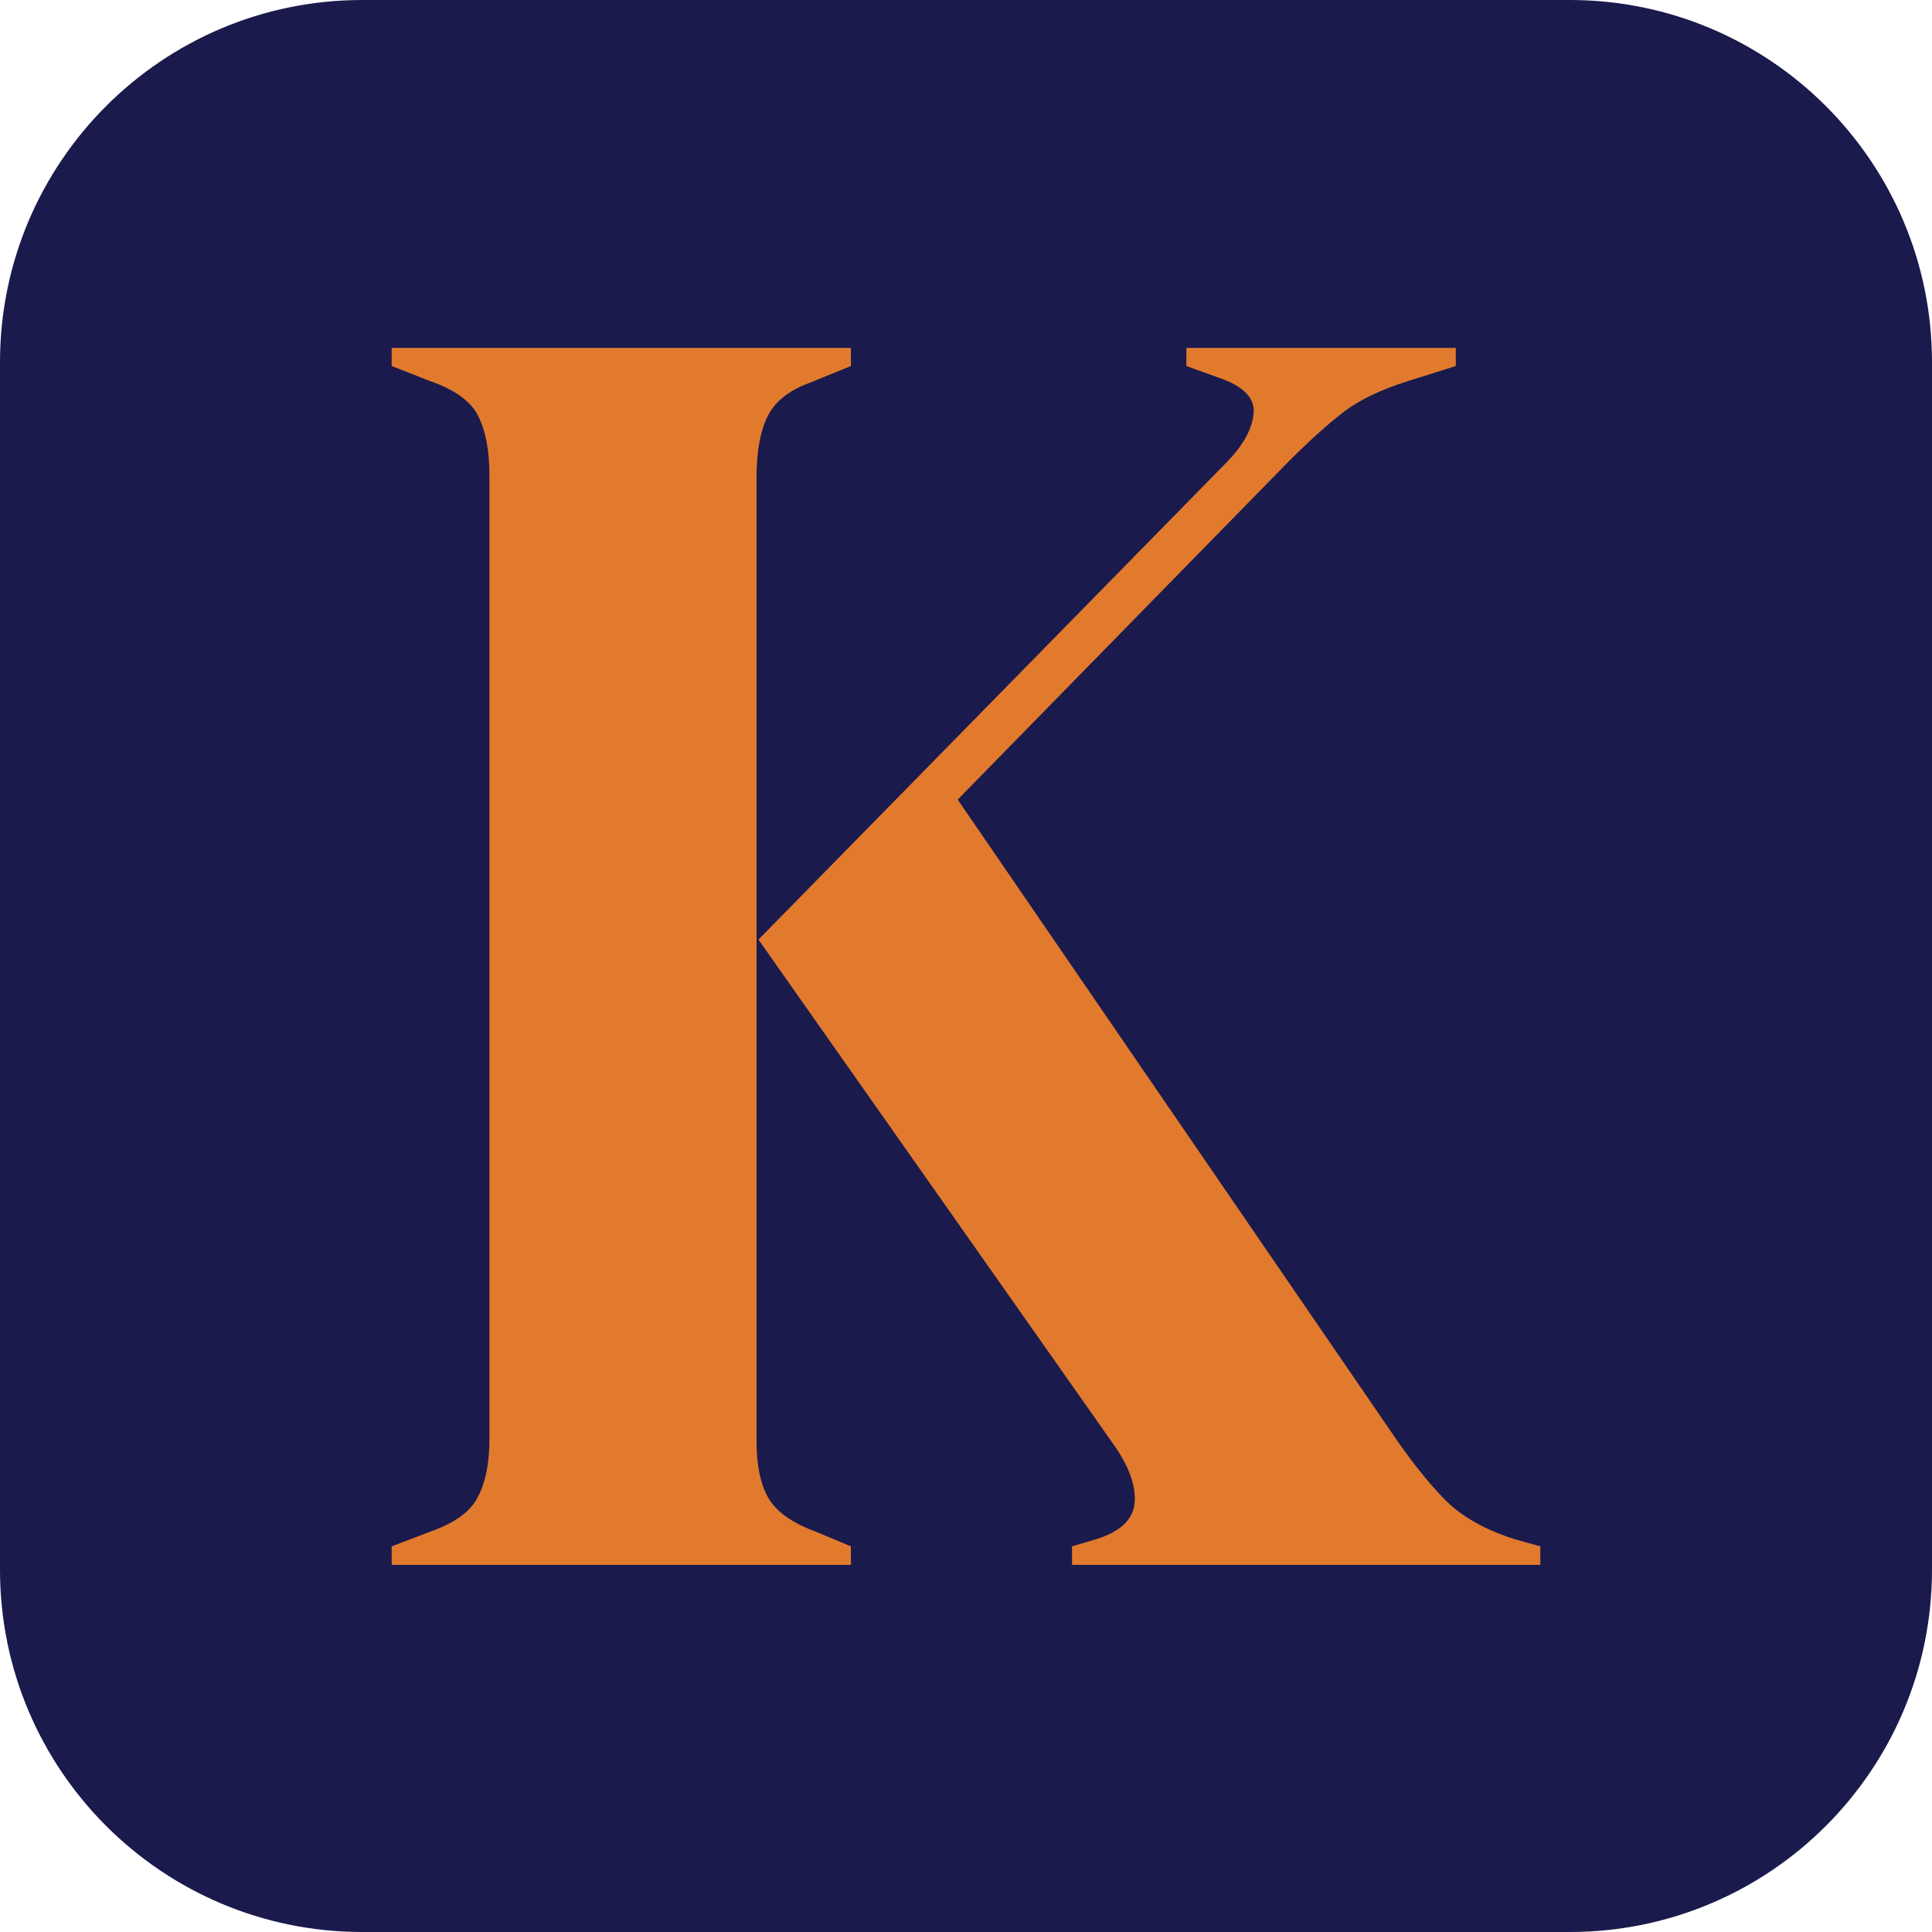
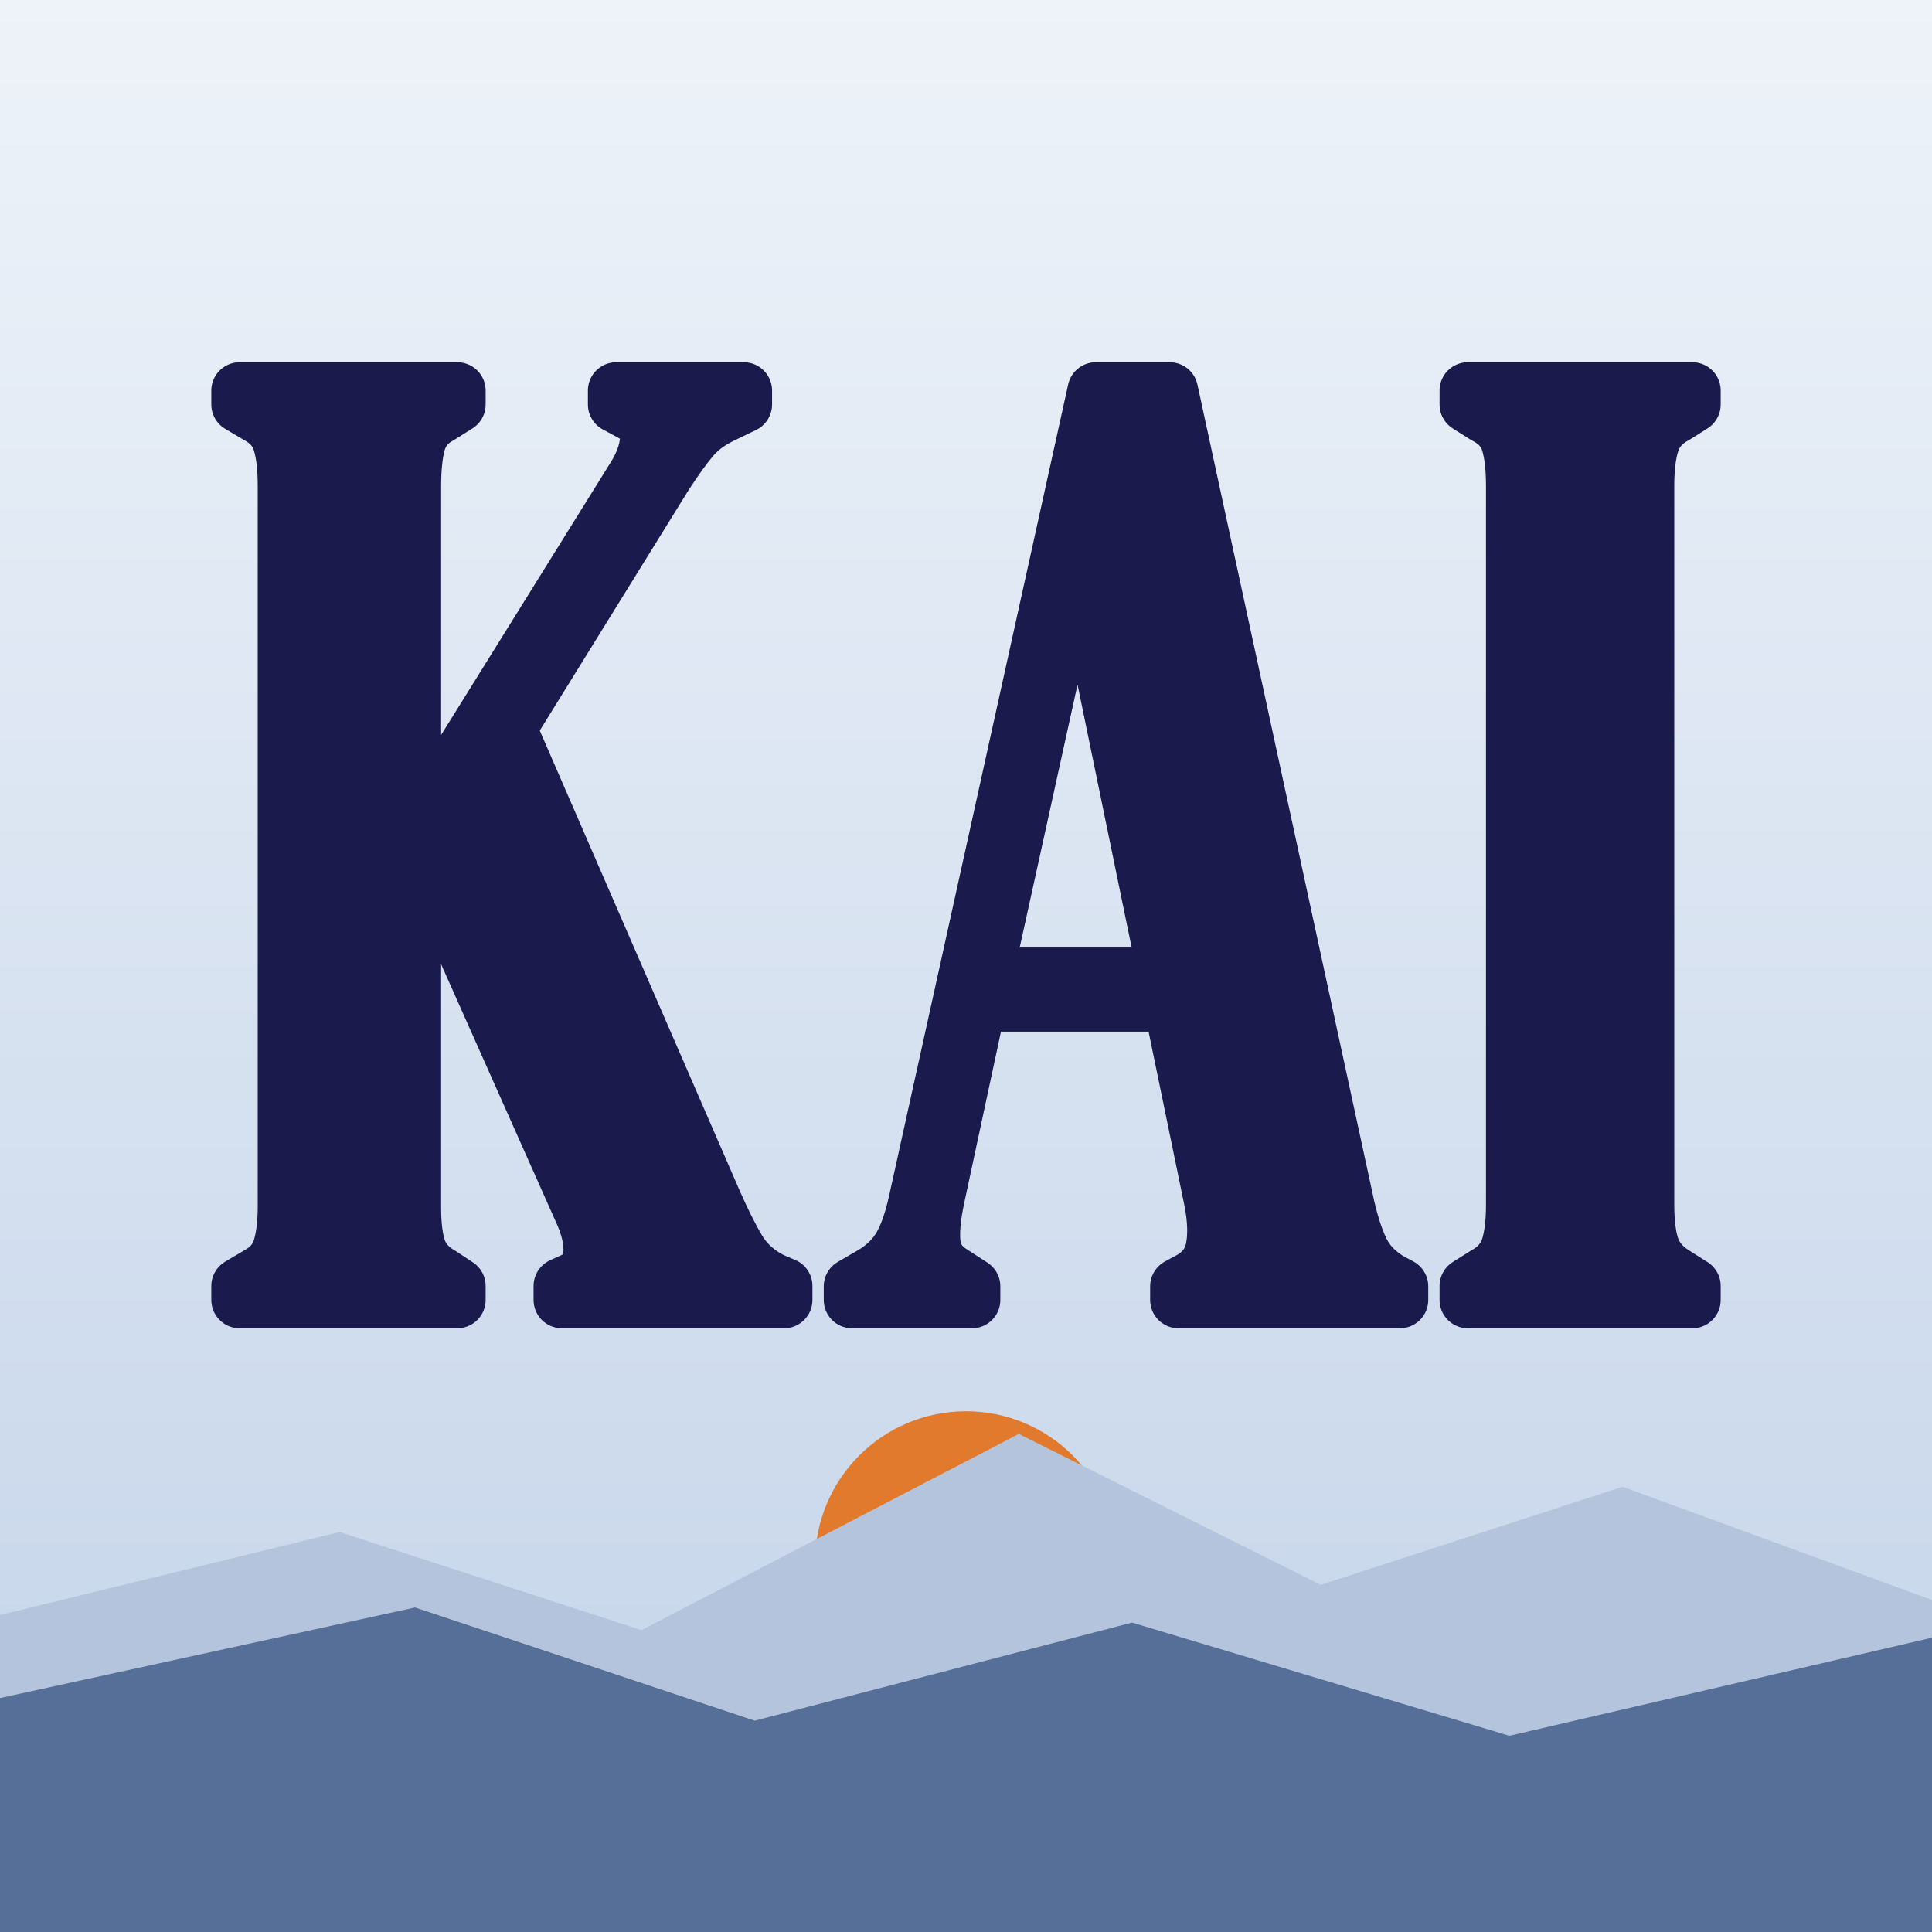
<svg xmlns="http://www.w3.org/2000/svg" viewBox="0 0 512 512" width="512" height="512">
-   <rect width="512" height="512" rx="96" fill="#1a1a4d" />
-   <path fill="#e27a2e" d="M103.8 414.7V409.8L114 405.9Q123.8 402.5 126.7 396.6Q129.7 390.8 129.7 381.5V125.9Q129.7 116.1 126.7 110.2Q123.8 104.4 114 101L103.8 97V92.2H225.5V97L214.7 101.4Q206.4 104.4 203.5 110.2Q200.5 116.1 200.5 126.4V382Q200.5 391.7 203.7 397.1Q206.9 402.5 216.2 405.9L225.5 409.8V414.7ZM284.1 414.7V409.8L290.5 407.9Q300.2 404.9 300.7 398.1Q301.2 391.3 294.9 382.5L201 249L324.7 122.9Q331.5 116.1 332.2 109.8Q333 103.4 322.7 100L314.4 97V92.2H385.8V97L373.1 101Q362.3 104.4 355.9 109.3Q349.6 114.2 341.3 122.5L253.8 211.9L368.7 379.5Q376 390.3 382.6 397.1Q389.2 404 401.4 407.9L408.2 409.8V414.7Z" />
+   <defs>
+     <clipPath id="c">
+       <rect width="512" height="512" rx="0" />
+     </clipPath>
+     <linearGradient id="s" x1="0" y1="0" x2="0" y2="1">
+       <stop offset="0" stop-color="#eef3f9" />
+       <stop offset="1" stop-color="#c3d3e9" />
+     </linearGradient>
+   </defs>
+   <g clip-path="url(#c)">
+     <rect width="512" height="512" fill="url(#s)" />
+     <circle cx="256" cy="414" r="40" fill="#e27a2e" />
+     <path fill="#b4c4dc" d="M0 428L90 406L170 432L270 380L350 420L430 394L512 424V512H0Z" />
+     <path fill="#566f99" d="M0 450L110 426L200 456L300 430L400 460L512 434V512H0Z" />
+     <path fill="#1a1a4d" stroke="#1a1a4d" stroke-width="15" stroke-linejoin="round" d="M63.5 344.5V340.8L68.4 337.9Q73 335.4 74.4 331Q75.8 326.6 75.8 319.7V128.7Q75.8 121.4 74.4 117Q73 112.6 68.4 110.1L63.5 107.2V103.5H121.2V107.2L116.1 110.4Q112.1 112.6 110.7 117Q109.4 121.4 109.4 129.1V320Q109.4 327.3 110.9 331.4Q112.4 335.4 116.8 337.9L121.2 340.8V344.5ZM148.9 344.5V340.8L152 339.4Q156.6 337.2 156.8 332.1Q157.1 327 154 320.4L109.6 220.7L168.2 126.5Q171.4 121.4 171.8 116.6Q172.1 111.9 167.2 109.3L163.3 107.2V103.5H197.1V107.2L191.1 110.1Q186 112.6 183 116.3Q180 119.9 176 126.1L134.6 193L189 318.2Q192.5 326.2 195.6 331.4Q198.7 336.5 204.5 339.4L207.8 340.8V344.5ZM225.8 344.5V340.9L231.5 337.6Q236.2 334.7 238.7 330.5Q241.2 326.3 242.9 318.7L290.4 103.5H310L356.9 320.1Q358.8 328.1 361.1 332.3Q363.4 336.5 368.2 339.4L371 340.9V344.5H312.3V340.9L315.8 339Q320.7 336.1 321.7 330.8Q322.7 325.6 321.3 318.3L310.5 265.9H259.2L248.2 317.2Q246.5 325.2 247.1 329.9Q247.7 334.7 252.5 337.6L257.6 340.9V344.5ZM260.9 258.6H309.1L285.8 145.4ZM389 344.5V340.8L393.6 337.9Q398.2 335.4 399.8 331Q401.3 326.6 401.3 319.3V128.7Q401.3 121.4 399.9 117Q398.5 112.6 393.6 110.1L389 107.2V103.5H448.5V107.2L443.9 110.1Q439.2 112.6 437.7 117Q436.2 121.4 436.2 128.7V319.3Q436.2 326.6 437.7 330.8Q439.2 335 443.9 337.9L448.5 340.8V344.5Z" />
+   </g>
</svg>
